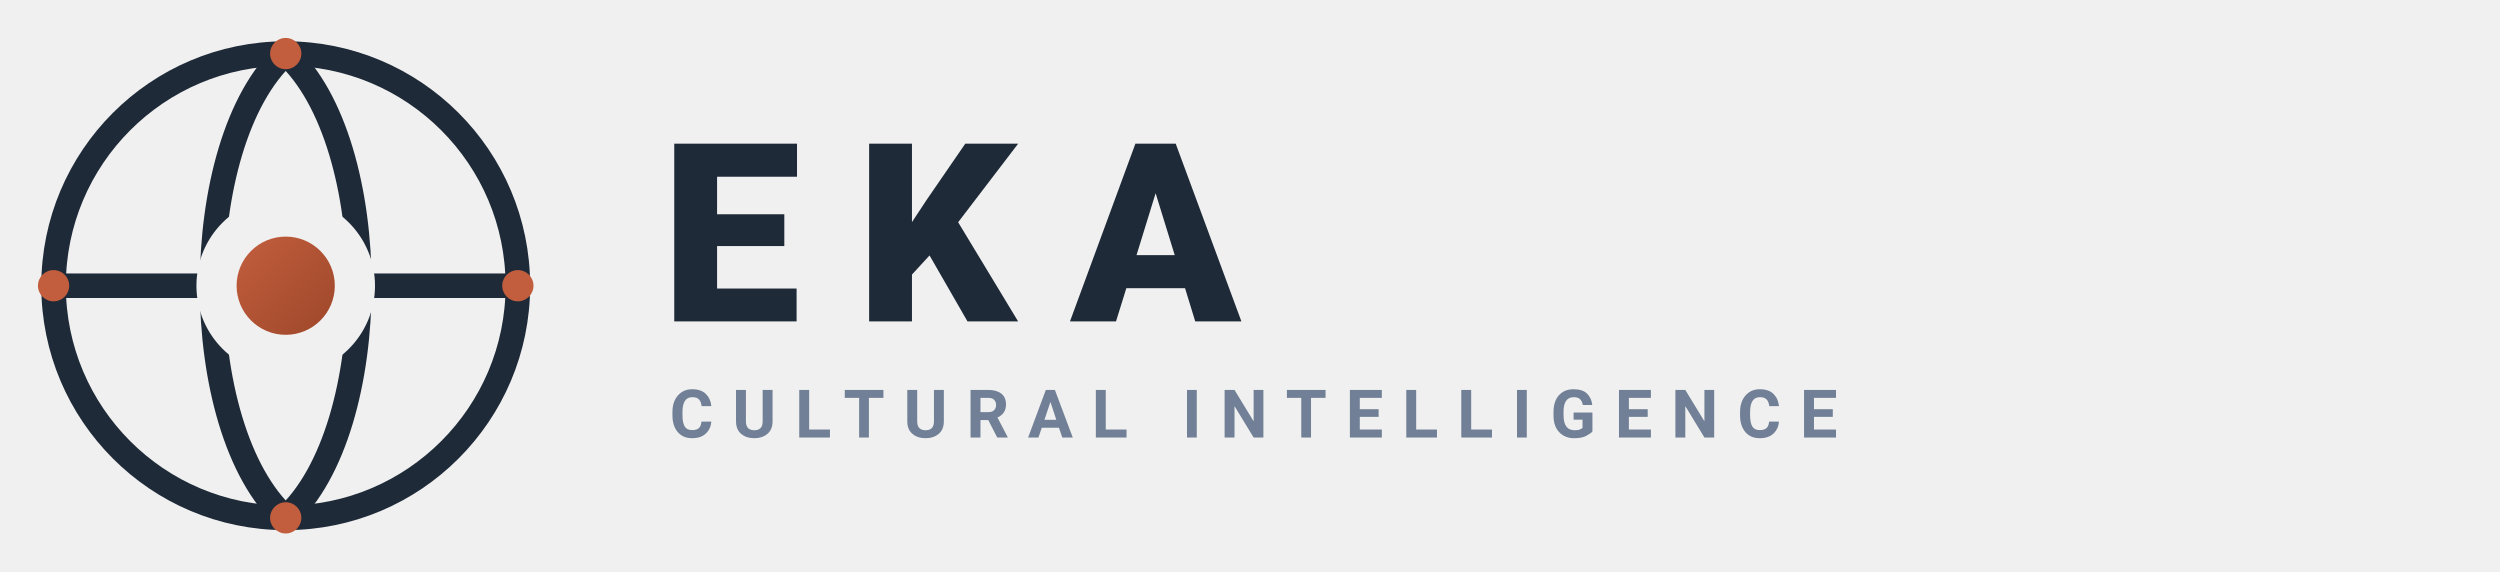
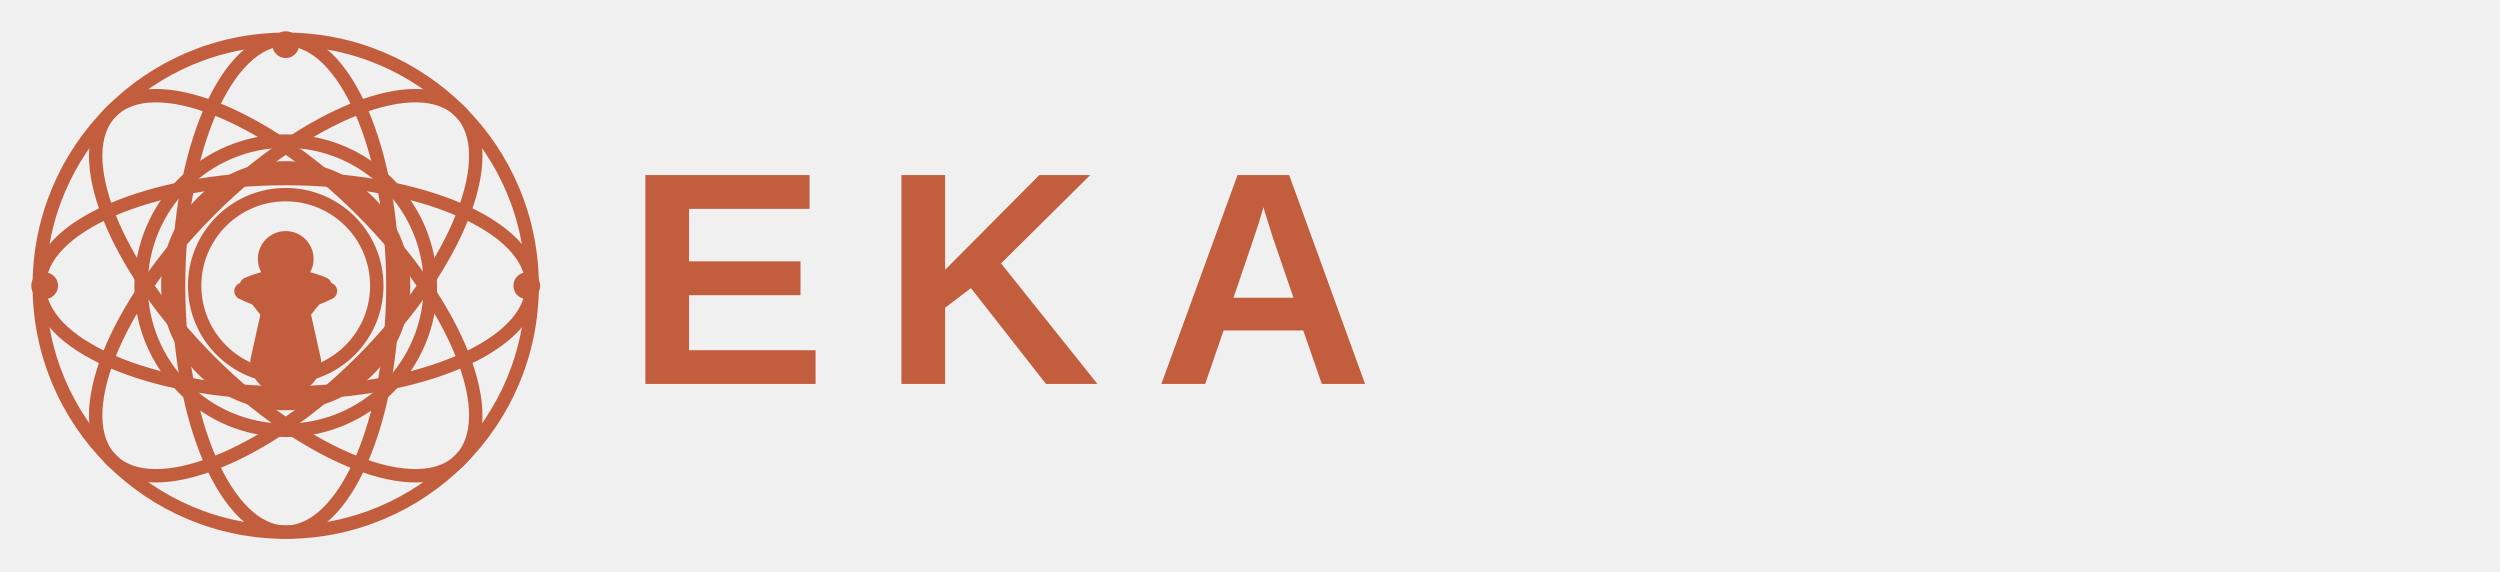
<svg xmlns="http://www.w3.org/2000/svg" viewBox="0 0 280 64" fill="none">
-   <defs>
-     <linearGradient id="ekaCoreWarm" x1="0%" y1="0%" x2="100%" y2="100%">
-       <stop offset="0%" stop-color="#C25E3E" />
-       <stop offset="100%" stop-color="#9E472A" />
-     </linearGradient>
-     <mask id="hMask">
-       <rect width="64" height="64" fill="#FFFFFF" />
-       <circle cx="32" cy="32" r="10" fill="#000000" />
-     </mask>
-   </defs>
-   <g id="eka-symbol">
-     <circle cx="32" cy="32" r="26" stroke="#1E2A38" stroke-width="2.75" />
-     <g mask="url(#hMask)" stroke="#1E2A38" stroke-width="2.75" stroke-linecap="round">
-       <line x1="6" y1="32" x2="58" y2="32" />
-       <path d="M 32 6 C 43 16, 43 48, 32 58" />
-       <path d="M 32 6 C 21 16, 21 48, 32 58" />
+   <g transform="translate(2 2) scale(.6)">
+     <g stroke="#C25E3E" stroke-width="2.5" stroke-linecap="round" stroke-linejoin="round">
+       <circle cx="50" cy="50" r="46" />
+       <ellipse cx="50" cy="50" rx="20" ry="46" transform="rotate(0 50 50)" />
+       <ellipse cx="50" cy="50" rx="20" ry="46" transform="rotate(45 50 50)" />
+       <ellipse cx="50" cy="50" rx="20" ry="46" transform="rotate(90 50 50)" />
+       <ellipse cx="50" cy="50" rx="20" ry="46" transform="rotate(135 50 50)" />
+       <circle cx="50" cy="50" r="27" />
+       <circle cx="50" cy="50" r="22" />
+       <circle cx="50" cy="50" r="17" />
    </g>
-     <circle cx="32" cy="6" r="1.75" fill="#C25E3E" />
-     <circle cx="58" cy="32" r="1.75" fill="#C25E3E" />
-     <circle cx="32" cy="58" r="1.75" fill="#C25E3E" />
-     <circle cx="6" cy="32" r="1.75" fill="#C25E3E" />
-     <circle cx="32" cy="32" r="5.5" fill="url(#ekaCoreWarm)" />
+     <g stroke="#C25E3E" stroke-width="3.2" stroke-linecap="round" stroke-linejoin="round">
+       <circle cx="50" cy="45" r="3.6" fill="#C25E3E" />
+       <path d="M43 50 Q50 47 57 50 L53 55 L55 64 Q55 68 50 69 Q45 68 45 64 L47 55 Z" fill="#C25E3E" />
+       <path d="M42 51 Q50 55 58 51" />
+     </g>
+     <circle cx="5" cy="50" r="2.5" fill="#C25E3E" />
+     <circle cx="50" cy="5" r="2.5" fill="#C25E3E" />
+     <circle cx="95" cy="50" r="2.5" fill="#C25E3E" />
  </g>
-   <g id="eka-logotype" transform="translate(74, 0)">
-     <text x="0" y="36" font-family="system-ui, -apple-system, BlinkMacSystemFont, 'Segoe UI', Roboto, sans-serif" font-weight="800" font-size="28" letter-spacing="0.22em" fill="#1E2A38">EKA</text>
-     <text x="1" y="49" font-family="system-ui, -apple-system, BlinkMacSystemFont, 'Segoe UI', Roboto, sans-serif" font-weight="600" font-size="7.5" letter-spacing="0.28em" fill="#718096">CULTURAL INTELLIGENCE</text>
-   </g>
+   <text x="70" y="43" font-family="Arial, sans-serif" font-size="34" font-weight="700" letter-spacing="6" fill="#C25E3E">EKA</text>
</svg>
